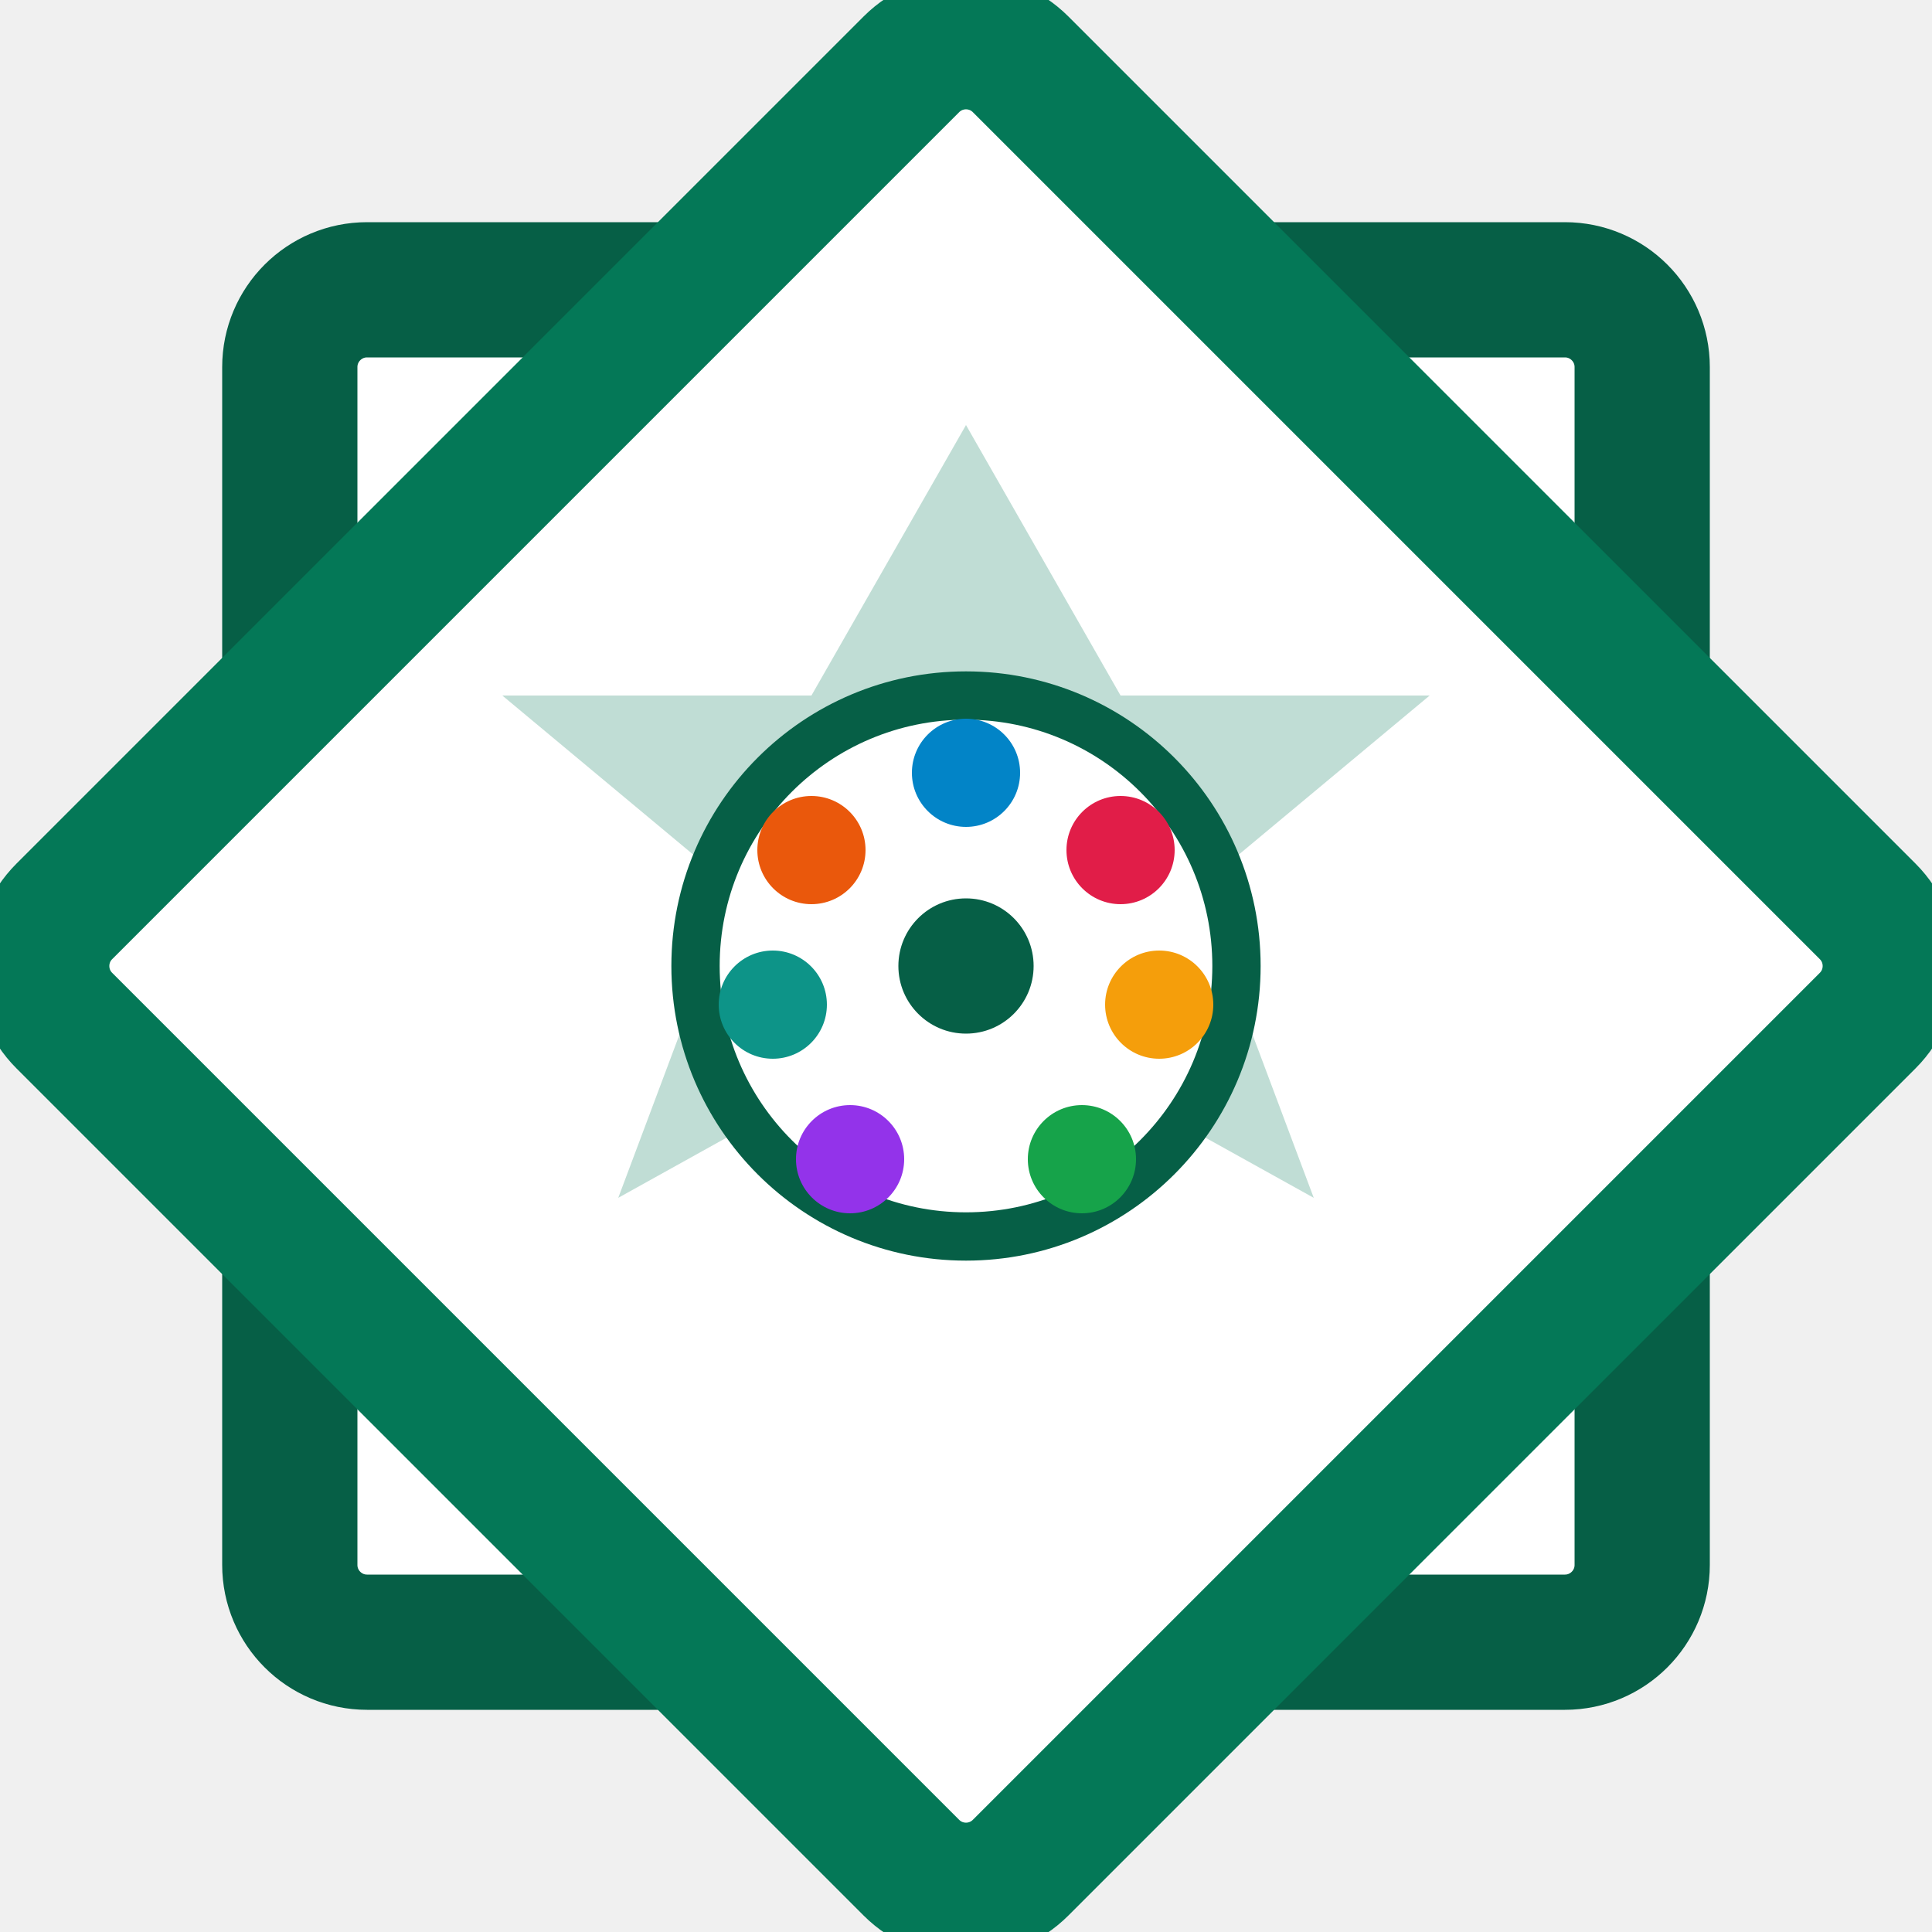
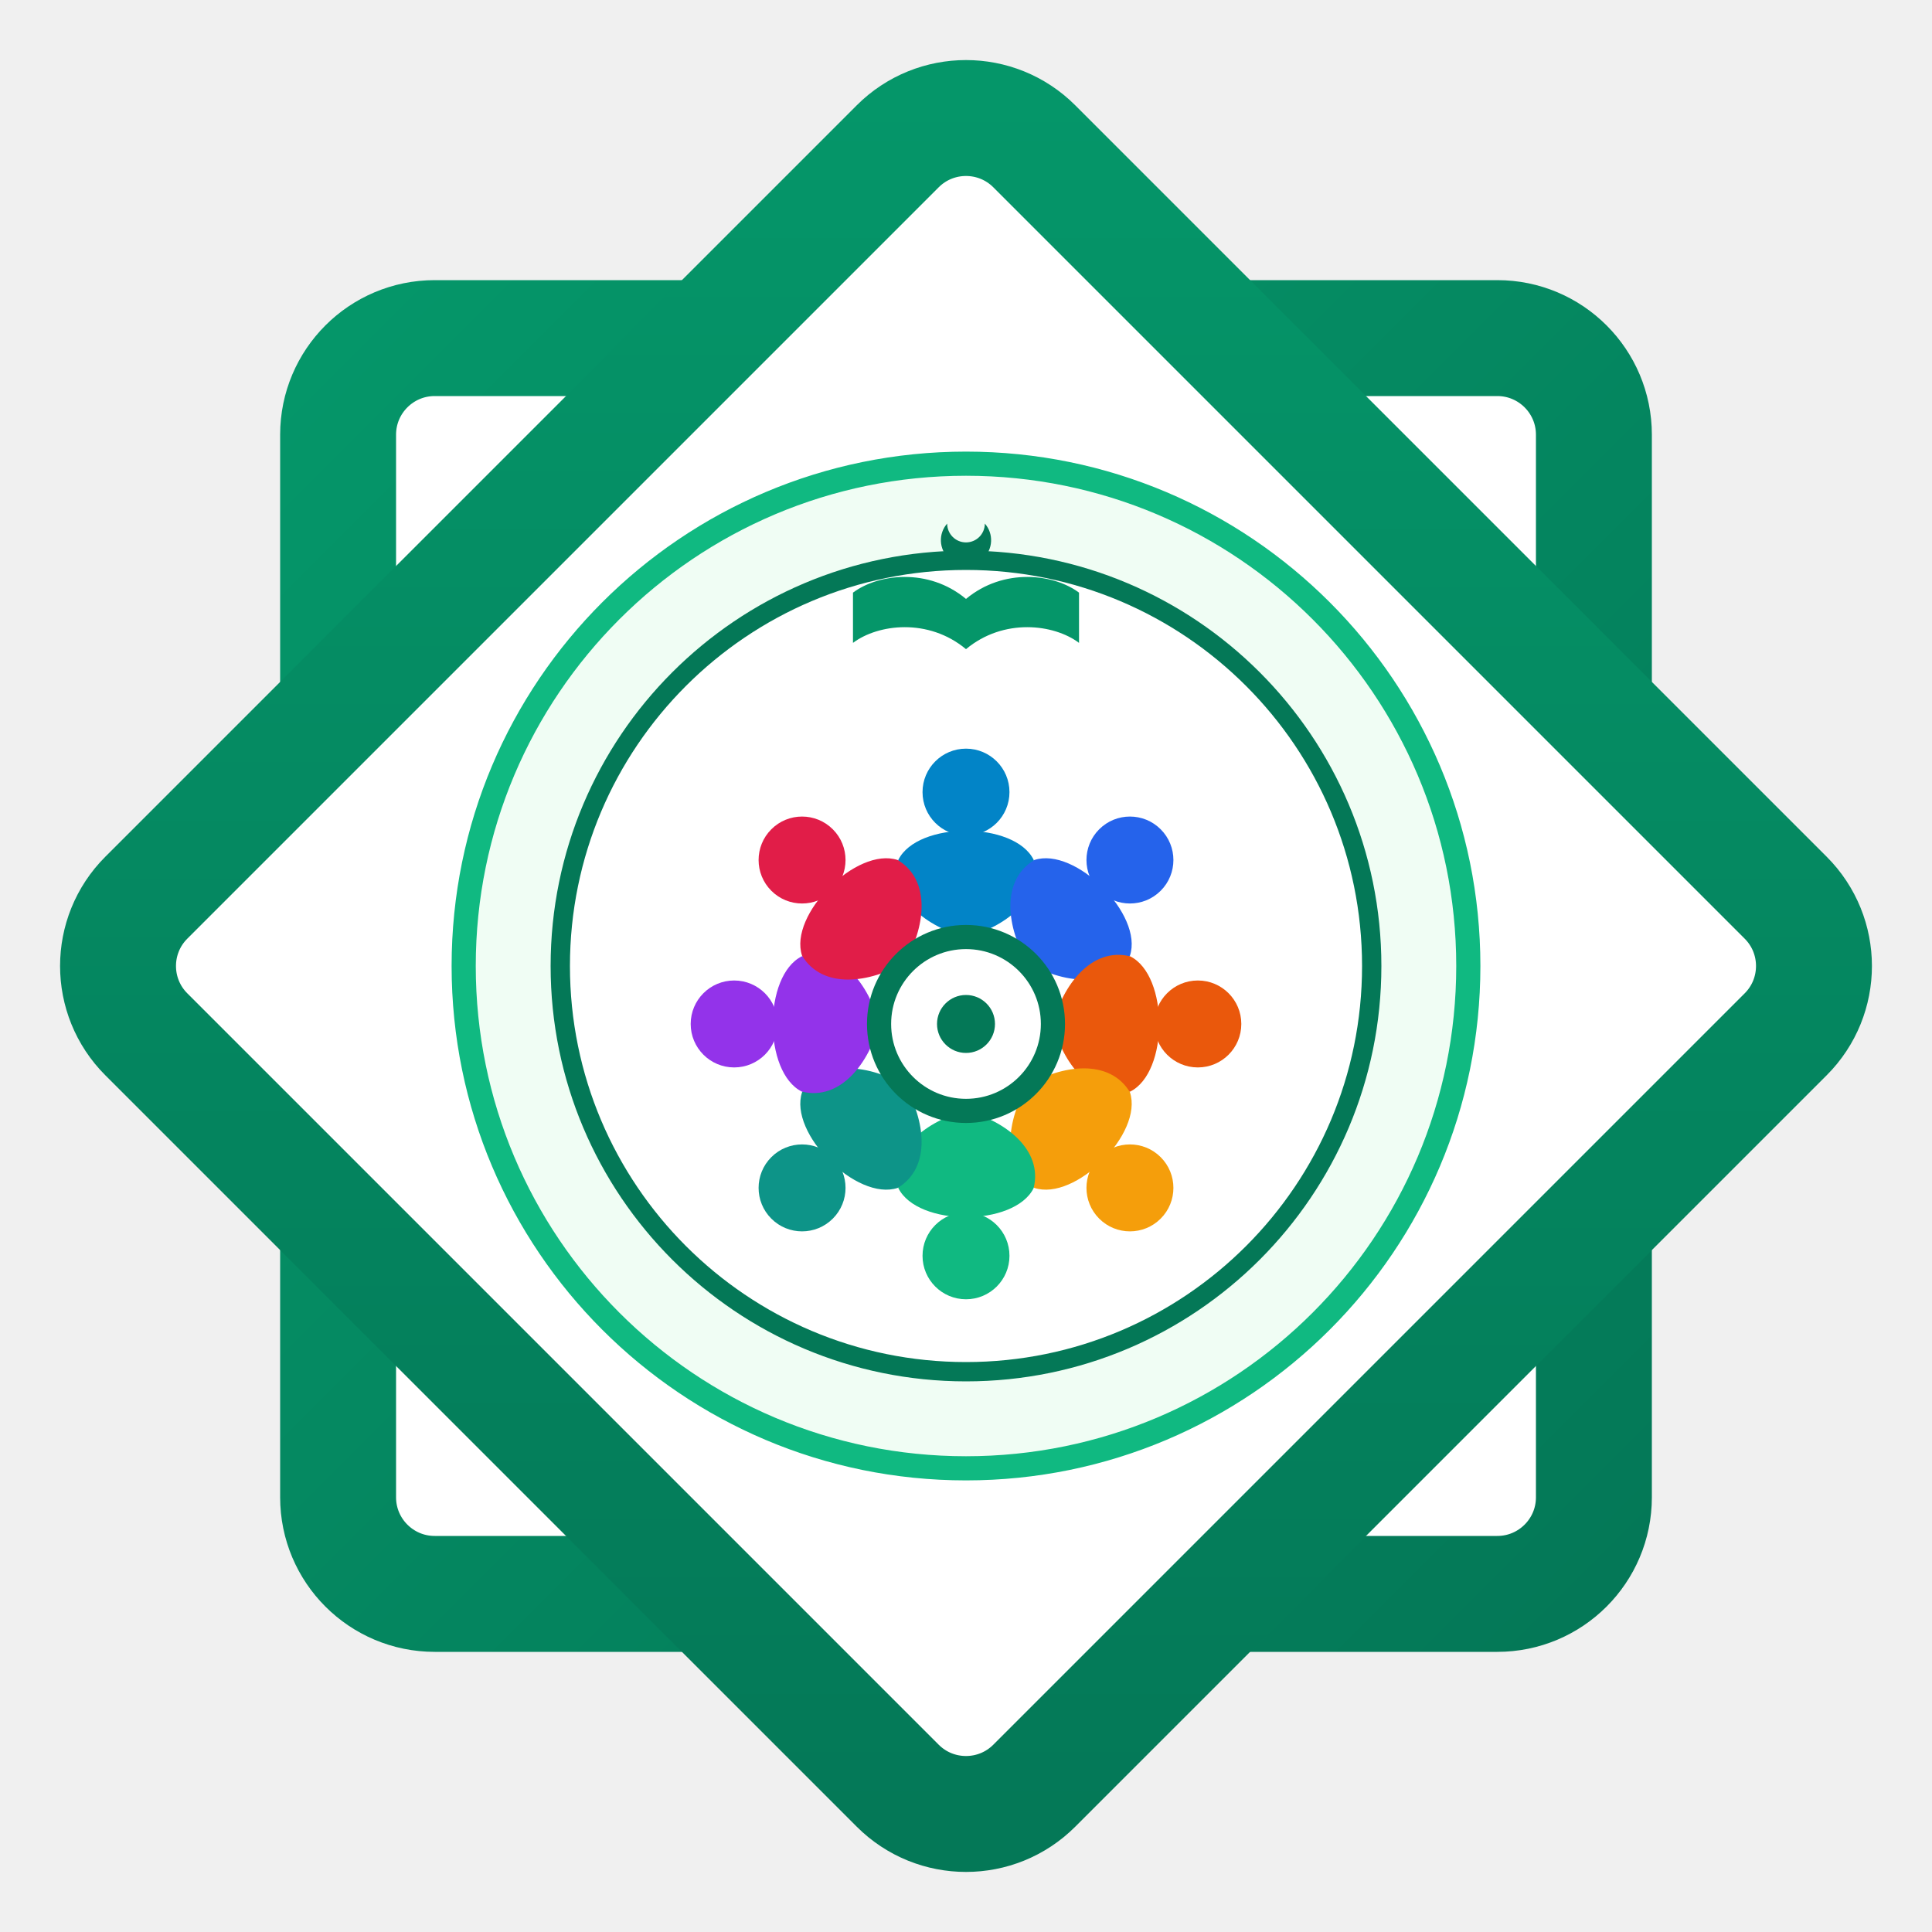
- <svg xmlns="http://www.w3.org/2000/svg" viewBox="0 0 100 100" width="100" height="100">
-   <rect x="15" y="15" width="70" height="70" rx="4" stroke="#065f46" stroke-width="7" fill="#ffffff" />
-   <rect x="15" y="15" width="70" height="70" rx="4" transform="rotate(45 50 50)" stroke="#047857" stroke-width="7" fill="#ffffff" />
-   <polygon points="50,22 58,36 74,36 62,46 68,62 50,52 32,62 38,46 26,36 42,36" fill="#047857" opacity="0.25" />
-   <circle cx="50" cy="50" r="14" fill="#ffffff" stroke="#065f46" stroke-width="2.5" />
-   <circle cx="50" cy="40" r="2.8" fill="#0284c7" />
-   <circle cx="58" cy="44" r="2.8" fill="#e11d48" />
-   <circle cx="60" cy="52" r="2.8" fill="#f59e0b" />
-   <circle cx="56" cy="60" r="2.8" fill="#16a34a" />
-   <circle cx="44" cy="60" r="2.8" fill="#9333ea" />
-   <circle cx="40" cy="52" r="2.8" fill="#0d9488" />
-   <circle cx="42" cy="44" r="2.8" fill="#ea580c" />
-   <circle cx="50" cy="50" r="3.5" fill="#065f46" />
+ <svg xmlns="http://www.w3.org/2000/svg" viewBox="0 0 200 200" width="200" height="200">
+   <defs>
+     <linearGradient id="favEmerald" x1="0%" y1="0%" x2="100%" y2="100%">
+       <stop offset="0%" stop-color="#059669" />
+       <stop offset="100%" stop-color="#047857" />
+     </linearGradient>
+   </defs>
+   <rect x="35" y="35" width="130" height="130" rx="10" stroke="url(#favEmerald)" stroke-width="12" fill="#ffffff" />
+   <rect x="35" y="35" width="130" height="130" rx="10" transform="rotate(45 100 100)" stroke="url(#favEmerald)" stroke-width="12" fill="#ffffff" />
+   <circle cx="100" cy="100" r="52" fill="#f0fdf4" stroke="#10b981" stroke-width="2.5" />
+   <circle cx="100" cy="100" r="42" fill="#ffffff" stroke="#047857" stroke-width="2" />
+   <g transform="translate(100, 62) scale(0.65)">
+     <path d="M -3 -12 A 4 4 0 1 0 3 -12 A 3 3 0 1 1 -3 -12" fill="#047857" />
+     <path d="M 0 0 C -6 -5 -14 -4 -18 -1 L -18 7 C -14 4 -6 3 0 8 C 6 3 14 4 18 7 L 18 -1 C 14 -4 6 -5 0 0 Z" fill="#059669" />
+   </g>
+   <g transform="translate(100, 106)">
+     <g transform="rotate(0)">
+       <circle cx="0" cy="-24" r="4.5" fill="#0284c7" />
+       <path d="M -7 -17 C -5 -21 5 -21 7 -17 C 8 -13 4 -10 0 -9 C -4 -10 -8 -13 -7 -17 Z" fill="#0284c7" />
+     </g>
+     <g transform="rotate(45)">
+       <circle cx="0" cy="-24" r="4.5" fill="#2563eb" />
+       <path d="M -7 -17 C -5 -21 5 -21 7 -17 C 8 -13 4 -10 0 -9 C -4 -10 -8 -13 -7 -17 Z" fill="#2563eb" />
+     </g>
+     <g transform="rotate(90)">
+       <circle cx="0" cy="-24" r="4.5" fill="#ea580c" />
+       <path d="M -7 -17 C -5 -21 5 -21 7 -17 C 8 -13 4 -10 0 -9 C -4 -10 -8 -13 -7 -17 Z" fill="#ea580c" />
+     </g>
+     <g transform="rotate(135)">
+       <circle cx="0" cy="-24" r="4.5" fill="#f59e0b" />
+       <path d="M -7 -17 C -5 -21 5 -21 7 -17 C 8 -13 4 -10 0 -9 C -4 -10 -8 -13 -7 -17 Z" fill="#f59e0b" />
+     </g>
+     <g transform="rotate(180)">
+       <circle cx="0" cy="-24" r="4.5" fill="#10b981" />
+       <path d="M -7 -17 C -5 -21 5 -21 7 -17 C 8 -13 4 -10 0 -9 C -4 -10 -8 -13 -7 -17 Z" fill="#10b981" />
+     </g>
+     <g transform="rotate(225)">
+       <circle cx="0" cy="-24" r="4.5" fill="#0d9488" />
+       <path d="M -7 -17 C -5 -21 5 -21 7 -17 C 8 -13 4 -10 0 -9 C -4 -10 -8 -13 -7 -17 Z" fill="#0d9488" />
+     </g>
+     <g transform="rotate(270)">
+       <circle cx="0" cy="-24" r="4.5" fill="#9333ea" />
+       <path d="M -7 -17 C -5 -21 5 -21 7 -17 C 8 -13 4 -10 0 -9 C -4 -10 -8 -13 -7 -17 Z" fill="#9333ea" />
+     </g>
+     <g transform="rotate(315)">
+       <circle cx="0" cy="-24" r="4.5" fill="#e11d48" />
+       <path d="M -7 -17 C -5 -21 5 -21 7 -17 C 8 -13 4 -10 0 -9 C -4 -10 -8 -13 -7 -17 Z" fill="#e11d48" />
+     </g>
+     <circle cx="0" cy="0" r="9" fill="#ffffff" stroke="#047857" stroke-width="2.5" />
+     <circle cx="0" cy="0" r="3" fill="#047857" />
+   </g>
</svg>
